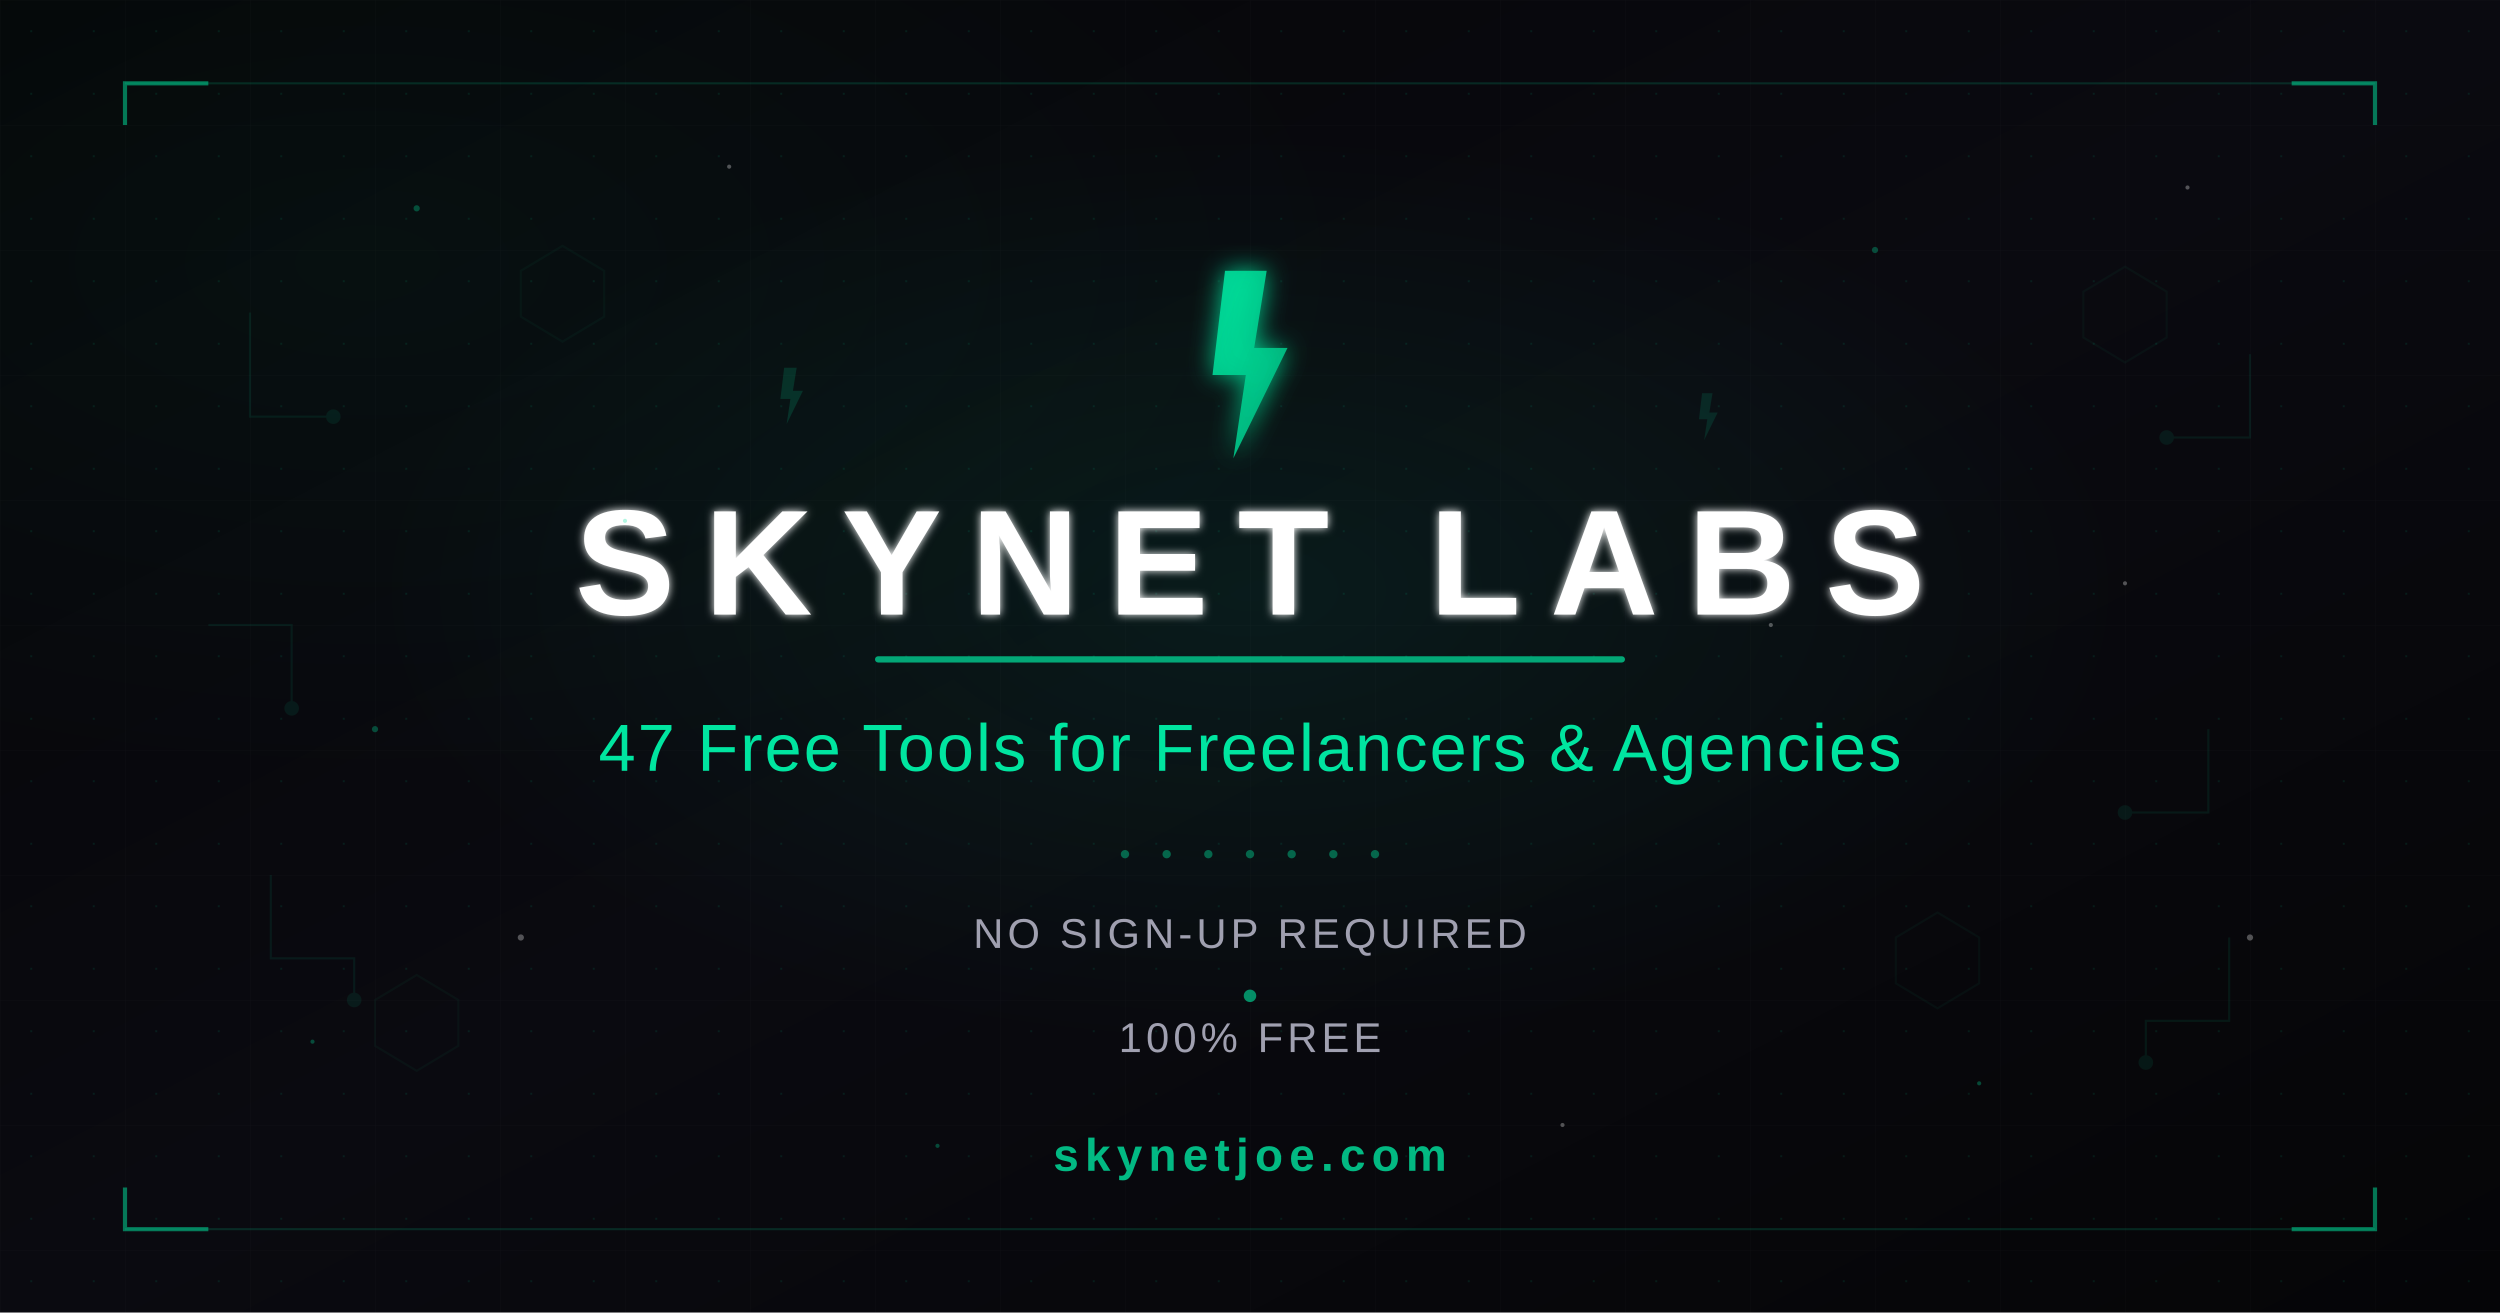
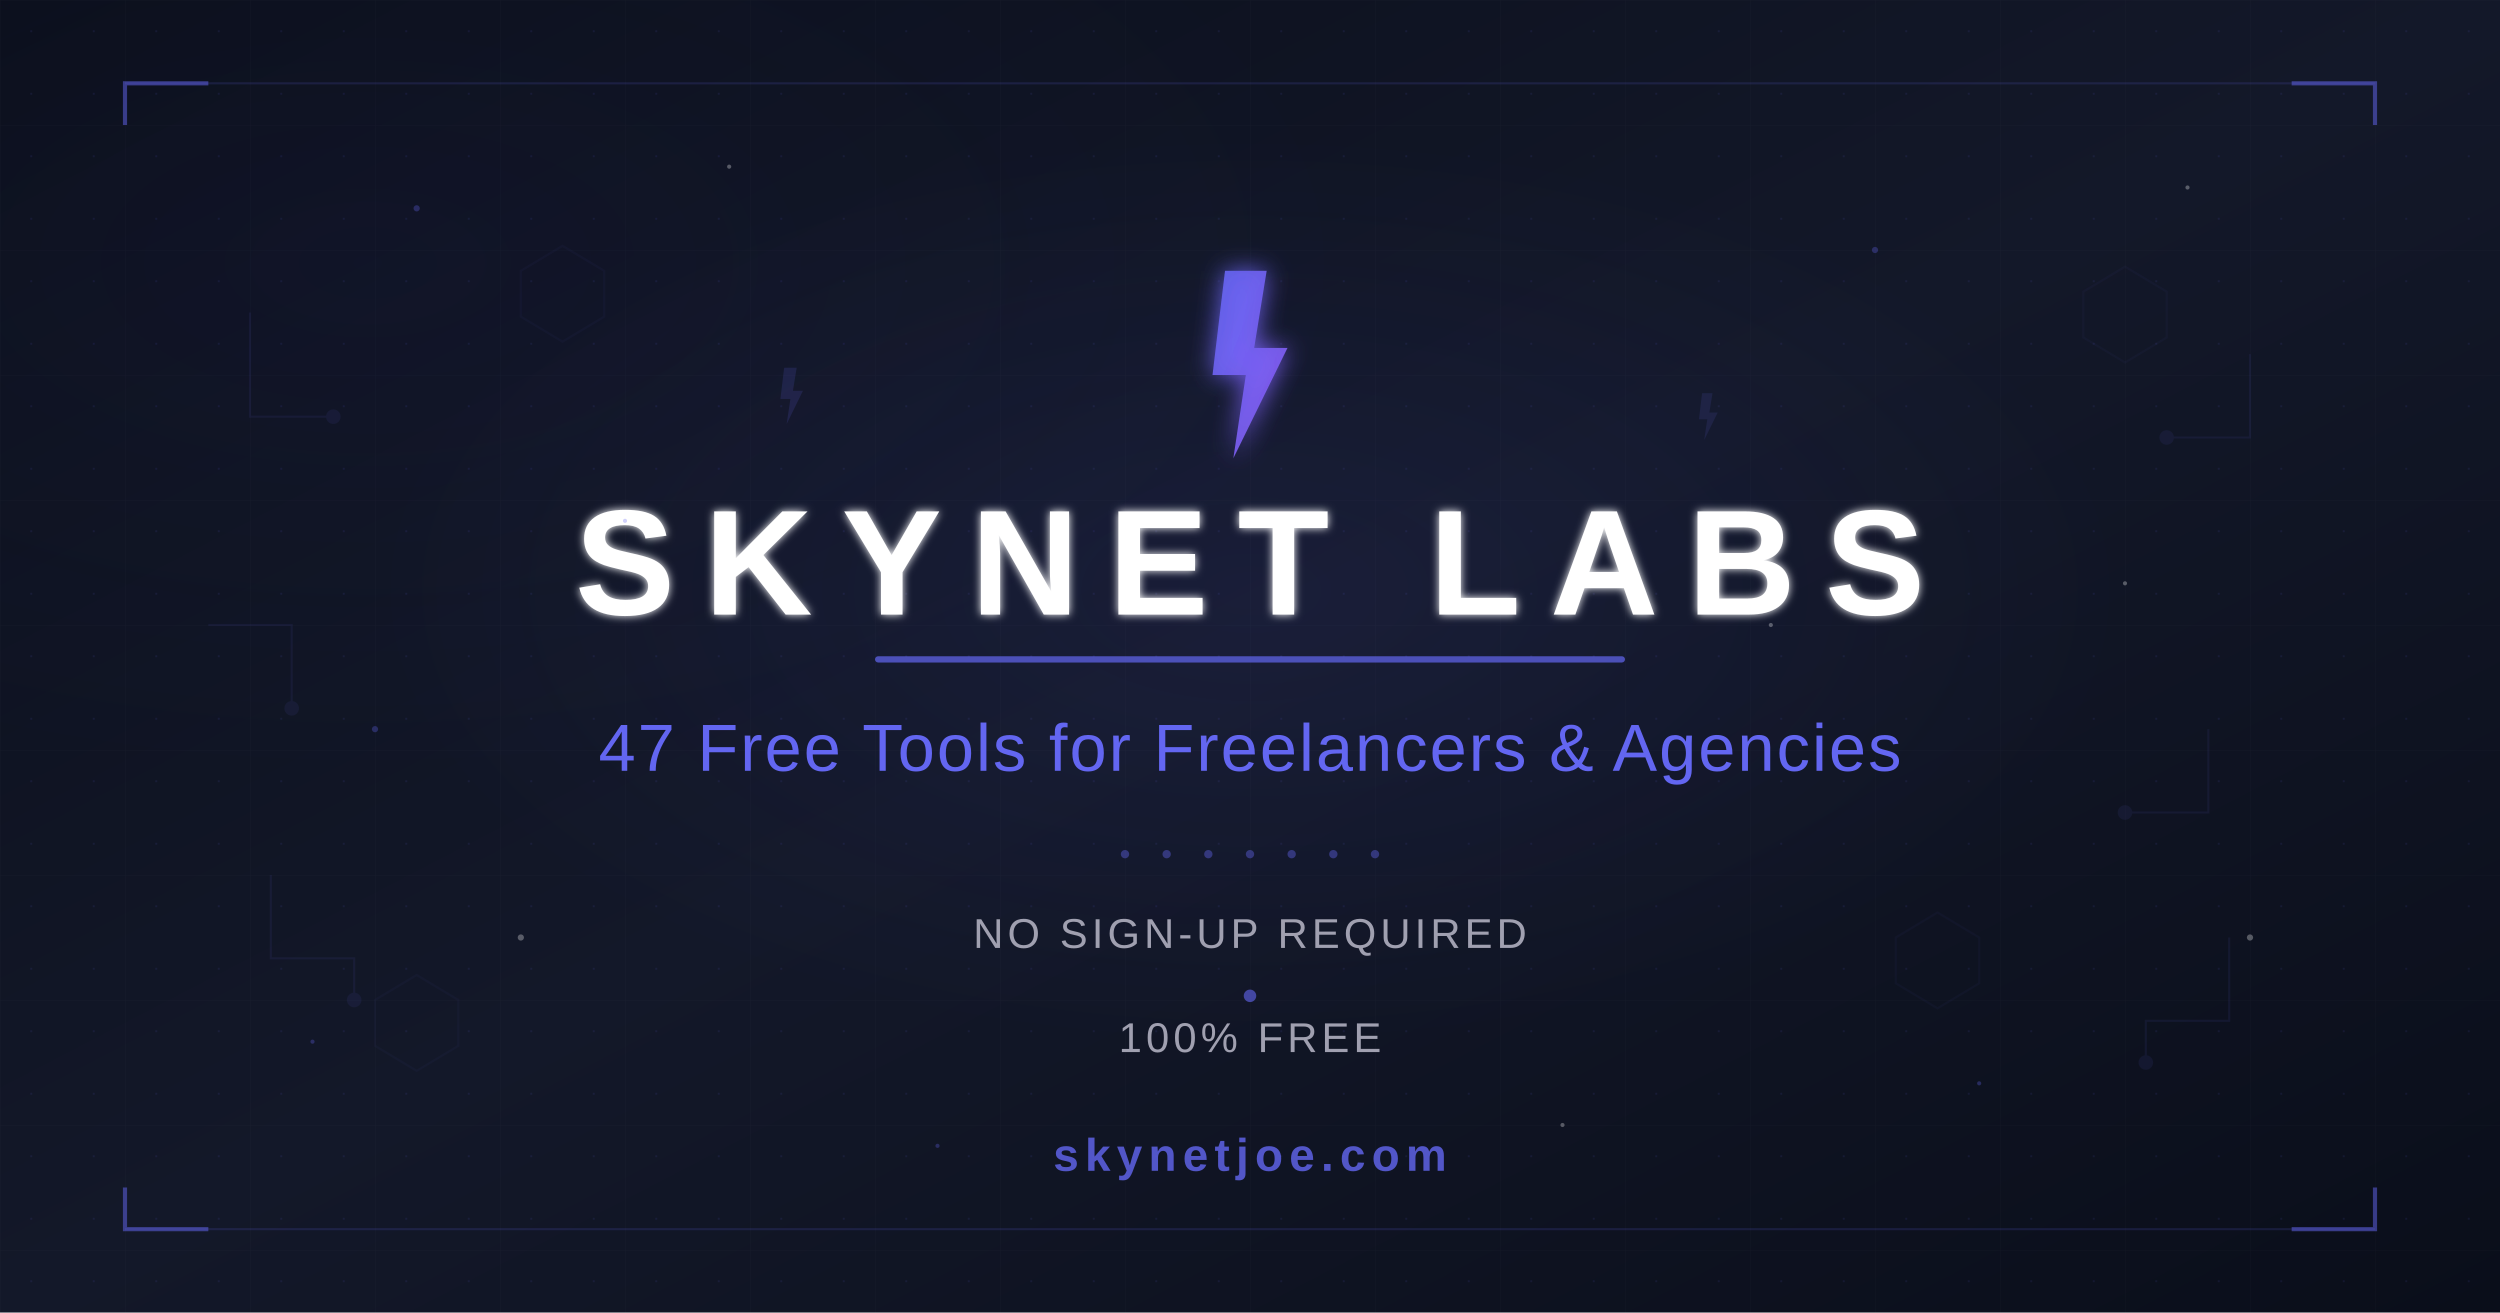
<svg xmlns="http://www.w3.org/2000/svg" width="1200" height="630" viewBox="0 0 1200 630">
  <defs>
    <linearGradient id="bgGrad" x1="0%" y1="0%" x2="100%" y2="100%">
-       <stop offset="0%" style="stop-color:#050507" />
-       <stop offset="50%" style="stop-color:#0a0a10" />
-       <stop offset="100%" style="stop-color:#050507" />
+       <stop offset="0%" style="stop-color:#0a0e1a" />
+       <stop offset="50%" style="stop-color:#131829" />
+       <stop offset="100%" style="stop-color:#0a0e1a" />
    </linearGradient>
    <radialGradient id="glowGreen" cx="50%" cy="45%" r="35%">
-       <stop offset="0%" style="stop-color:#00e5a0;stop-opacity:0.08" />
-       <stop offset="100%" style="stop-color:#00e5a0;stop-opacity:0" />
+       <stop offset="0%" style="stop-color:#6366f1;stop-opacity:0.08" />
+       <stop offset="100%" style="stop-color:#6366f1;stop-opacity:0" />
    </radialGradient>
    <radialGradient id="glowCorner" cx="15%" cy="20%" r="40%">
-       <stop offset="0%" style="stop-color:#00e5a0;stop-opacity:0.04" />
-       <stop offset="100%" style="stop-color:#00e5a0;stop-opacity:0" />
+       <stop offset="0%" style="stop-color:#6366f1;stop-opacity:0.04" />
+       <stop offset="100%" style="stop-color:#6366f1;stop-opacity:0" />
    </radialGradient>
    <linearGradient id="boltGrad" x1="0%" y1="0%" x2="100%" y2="100%">
-       <stop offset="0%" style="stop-color:#00e5a0" />
-       <stop offset="100%" style="stop-color:#00b87e" />
+       <stop offset="0%" style="stop-color:#6366f1" />
+       <stop offset="100%" style="stop-color:#8b5cf6" />
    </linearGradient>
    <filter id="boltGlow" x="-50%" y="-50%" width="200%" height="200%">
      <feGaussianBlur in="SourceGraphic" stdDeviation="6" result="blur" />
      <feMerge>
        <feMergeNode in="blur" />
        <feMergeNode in="SourceGraphic" />
      </feMerge>
    </filter>
    <filter id="textGlow" x="-10%" y="-10%" width="120%" height="120%">
      <feGaussianBlur in="SourceGraphic" stdDeviation="2" result="blur" />
      <feMerge>
        <feMergeNode in="blur" />
        <feMergeNode in="SourceGraphic" />
      </feMerge>
    </filter>
    <pattern id="grid" width="60" height="60" patternUnits="userSpaceOnUse">
      <path d="M 60 0 L 0 0 0 60" fill="none" stroke="#ffffff" stroke-width="0.3" opacity="0.04" />
    </pattern>
    <pattern id="dots" width="30" height="30" patternUnits="userSpaceOnUse">
-       <circle cx="15" cy="15" r="0.5" fill="#00e5a0" opacity="0.1" />
+       <circle cx="15" cy="15" r="0.5" fill="#6366f1" opacity="0.1" />
    </pattern>
  </defs>
  <rect width="1200" height="630" fill="url(#bgGrad)" />
  <rect width="1200" height="630" fill="url(#grid)" />
  <rect width="1200" height="630" fill="url(#dots)" />
  <rect width="1200" height="630" fill="url(#glowGreen)" />
  <rect width="1200" height="630" fill="url(#glowCorner)" />
-   <line x1="60" y1="40" x2="1140" y2="40" stroke="#00e5a0" stroke-width="1" opacity="0.15" />
-   <line x1="60" y1="590" x2="1140" y2="590" stroke="#00e5a0" stroke-width="1" opacity="0.15" />
-   <path d="M 60 60 L 60 40 L 100 40" fill="none" stroke="#00e5a0" stroke-width="2" opacity="0.5" />
-   <path d="M 1140 60 L 1140 40 L 1100 40" fill="none" stroke="#00e5a0" stroke-width="2" opacity="0.5" />
-   <path d="M 60 570 L 60 590 L 100 590" fill="none" stroke="#00e5a0" stroke-width="2" opacity="0.5" />
-   <path d="M 1140 570 L 1140 590 L 1100 590" fill="none" stroke="#00e5a0" stroke-width="2" opacity="0.5" />
-   <g opacity="0.08" stroke="#00e5a0" stroke-width="1" fill="none">
+   <line x1="60" y1="40" x2="1140" y2="40" stroke="#6366f1" stroke-width="1" opacity="0.15" />
+   <line x1="60" y1="590" x2="1140" y2="590" stroke="#6366f1" stroke-width="1" opacity="0.15" />
+   <path d="M 60 60 L 60 40 L 100 40" fill="none" stroke="#6366f1" stroke-width="2" opacity="0.5" />
+   <path d="M 1140 60 L 1140 40 L 1100 40" fill="none" stroke="#6366f1" stroke-width="2" opacity="0.5" />
+   <path d="M 60 570 L 60 590 L 100 590" fill="none" stroke="#6366f1" stroke-width="2" opacity="0.5" />
+   <path d="M 1140 570 L 1140 590 L 1100 590" fill="none" stroke="#6366f1" stroke-width="2" opacity="0.5" />
+   <g opacity="0.08" stroke="#6366f1" stroke-width="1" fill="none">
    <path d="M 120 150 L 120 200 L 160 200" />
-     <circle cx="160" cy="200" r="3" fill="#00e5a0" />
+     <circle cx="160" cy="200" r="3" fill="#6366f1" />
    <path d="M 100 300 L 140 300 L 140 340" />
-     <circle cx="140" cy="340" r="3" fill="#00e5a0" />
+     <circle cx="140" cy="340" r="3" fill="#6366f1" />
    <path d="M 130 420 L 130 460 L 170 460 L 170 480" />
-     <circle cx="170" cy="480" r="3" fill="#00e5a0" />
+     <circle cx="170" cy="480" r="3" fill="#6366f1" />
  </g>
-   <g opacity="0.08" stroke="#00e5a0" stroke-width="1" fill="none">
+   <g opacity="0.08" stroke="#6366f1" stroke-width="1" fill="none">
    <path d="M 1080 170 L 1080 210 L 1040 210" />
-     <circle cx="1040" cy="210" r="3" fill="#00e5a0" />
+     <circle cx="1040" cy="210" r="3" fill="#6366f1" />
    <path d="M 1060 350 L 1060 390 L 1020 390" />
-     <circle cx="1020" cy="390" r="3" fill="#00e5a0" />
+     <circle cx="1020" cy="390" r="3" fill="#6366f1" />
    <path d="M 1070 450 L 1070 490 L 1030 490 L 1030 510" />
-     <circle cx="1030" cy="510" r="3" fill="#00e5a0" />
+     <circle cx="1030" cy="510" r="3" fill="#6366f1" />
  </g>
  <g transform="translate(600, 175)" filter="url(#boltGlow)">
    <polygon points="-12,-45 8,-45 2,-8 18,-8 -8,45 -2,5 -18,5" fill="url(#boltGrad)" opacity="0.9" />
  </g>
  <g transform="translate(380, 190) scale(0.3)" opacity="0.15">
-     <polygon points="-12,-45 8,-45 2,-8 18,-8 -8,45 -2,5 -18,5" fill="#00e5a0" />
+     <polygon points="-12,-45 8,-45 2,-8 18,-8 -8,45 -2,5 -18,5" fill="#6366f1" />
  </g>
  <g transform="translate(820, 200) scale(0.25)" opacity="0.12">
-     <polygon points="-12,-45 8,-45 2,-8 18,-8 -8,45 -2,5 -18,5" fill="#00e5a0" />
+     <polygon points="-12,-45 8,-45 2,-8 18,-8 -8,45 -2,5 -18,5" fill="#6366f1" />
  </g>
  <text x="600" y="295" font-family="'Segoe UI', 'Helvetica Neue', Arial, sans-serif" font-size="72" font-weight="800" fill="#ffffff" text-anchor="middle" letter-spacing="14" filter="url(#textGlow)">SKYNET LABS</text>
-   <rect x="420" y="315" width="360" height="3" rx="1.5" fill="#00e5a0" opacity="0.7" />
-   <text x="600" y="370" font-family="'Segoe UI', 'Helvetica Neue', Arial, sans-serif" font-size="32" font-weight="500" fill="#00e5a0" text-anchor="middle" letter-spacing="1">47 Free Tools for Freelancers &amp; Agencies</text>
+   <rect x="420" y="315" width="360" height="3" rx="1.5" fill="#6366f1" opacity="0.7" />
+   <text x="600" y="370" font-family="'Segoe UI', 'Helvetica Neue', Arial, sans-serif" font-size="32" font-weight="500" fill="#6366f1" text-anchor="middle" letter-spacing="1">47 Free Tools for Freelancers &amp; Agencies</text>
  <g opacity="0.4">
-     <circle cx="540" cy="410" r="2" fill="#00e5a0" />
-     <circle cx="560" cy="410" r="2" fill="#00e5a0" />
-     <circle cx="580" cy="410" r="2" fill="#00e5a0" />
-     <circle cx="600" cy="410" r="2" fill="#00e5a0" />
-     <circle cx="620" cy="410" r="2" fill="#00e5a0" />
-     <circle cx="640" cy="410" r="2" fill="#00e5a0" />
-     <circle cx="660" cy="410" r="2" fill="#00e5a0" />
+     <circle cx="540" cy="410" r="2" fill="#6366f1" />
+     <circle cx="560" cy="410" r="2" fill="#6366f1" />
+     <circle cx="580" cy="410" r="2" fill="#6366f1" />
+     <circle cx="600" cy="410" r="2" fill="#6366f1" />
+     <circle cx="620" cy="410" r="2" fill="#6366f1" />
+     <circle cx="640" cy="410" r="2" fill="#6366f1" />
+     <circle cx="660" cy="410" r="2" fill="#6366f1" />
  </g>
  <text x="600" y="455" font-family="'Segoe UI', 'Helvetica Neue', Arial, sans-serif" font-size="20" font-weight="400" fill="#a0a0b0" text-anchor="middle" letter-spacing="2">NO SIGN-UP REQUIRED</text>
-   <circle cx="600" cy="478" r="3" fill="#00e5a0" opacity="0.6" />
+   <circle cx="600" cy="478" r="3" fill="#6366f1" opacity="0.6" />
  <text x="600" y="505" font-family="'Segoe UI', 'Helvetica Neue', Arial, sans-serif" font-size="20" font-weight="400" fill="#a0a0b0" text-anchor="middle" letter-spacing="2">100% FREE</text>
-   <text x="600" y="562" font-family="'Segoe UI', 'Helvetica Neue', Arial, sans-serif" font-size="22" font-weight="600" fill="#00e5a0" text-anchor="middle" letter-spacing="3" opacity="0.8">skynetjoe.com</text>
+   <text x="600" y="562" font-family="'Segoe UI', 'Helvetica Neue', Arial, sans-serif" font-size="22" font-weight="600" fill="#6366f1" text-anchor="middle" letter-spacing="3" opacity="0.8">skynetjoe.com</text>
  <g opacity="0.3">
-     <circle cx="200" cy="100" r="1.5" fill="#00e5a0" />
+     <circle cx="200" cy="100" r="1.5" fill="#6366f1" />
    <circle cx="350" cy="80" r="1" fill="#ffffff" />
-     <circle cx="900" cy="120" r="1.5" fill="#00e5a0" />
+     <circle cx="900" cy="120" r="1.5" fill="#6366f1" />
    <circle cx="1050" cy="90" r="1" fill="#ffffff" />
-     <circle cx="150" cy="500" r="1" fill="#00e5a0" />
+     <circle cx="150" cy="500" r="1" fill="#6366f1" />
    <circle cx="250" cy="450" r="1.5" fill="#ffffff" />
-     <circle cx="950" cy="520" r="1" fill="#00e5a0" />
+     <circle cx="950" cy="520" r="1" fill="#6366f1" />
    <circle cx="1080" cy="450" r="1.5" fill="#ffffff" />
-     <circle cx="300" cy="250" r="1" fill="#00e5a0" />
+     <circle cx="300" cy="250" r="1" fill="#6366f1" />
    <circle cx="850" cy="300" r="1" fill="#ffffff" />
-     <circle cx="180" cy="350" r="1.5" fill="#00e5a0" />
+     <circle cx="180" cy="350" r="1.5" fill="#6366f1" />
    <circle cx="1020" cy="280" r="1" fill="#ffffff" />
-     <circle cx="450" cy="550" r="1" fill="#00e5a0" />
+     <circle cx="450" cy="550" r="1" fill="#6366f1" />
    <circle cx="750" cy="540" r="1" fill="#ffffff" />
  </g>
-   <g opacity="0.04" stroke="#00e5a0" stroke-width="1" fill="none">
+   <g opacity="0.04" stroke="#6366f1" stroke-width="1" fill="none">
    <polygon points="250,130 270,118 290,130 290,152 270,164 250,152" />
    <polygon points="910,450 930,438 950,450 950,472 930,484 910,472" />
    <polygon points="180,480 200,468 220,480 220,502 200,514 180,502" />
    <polygon points="1000,140 1020,128 1040,140 1040,162 1020,174 1000,162" />
  </g>
</svg>
